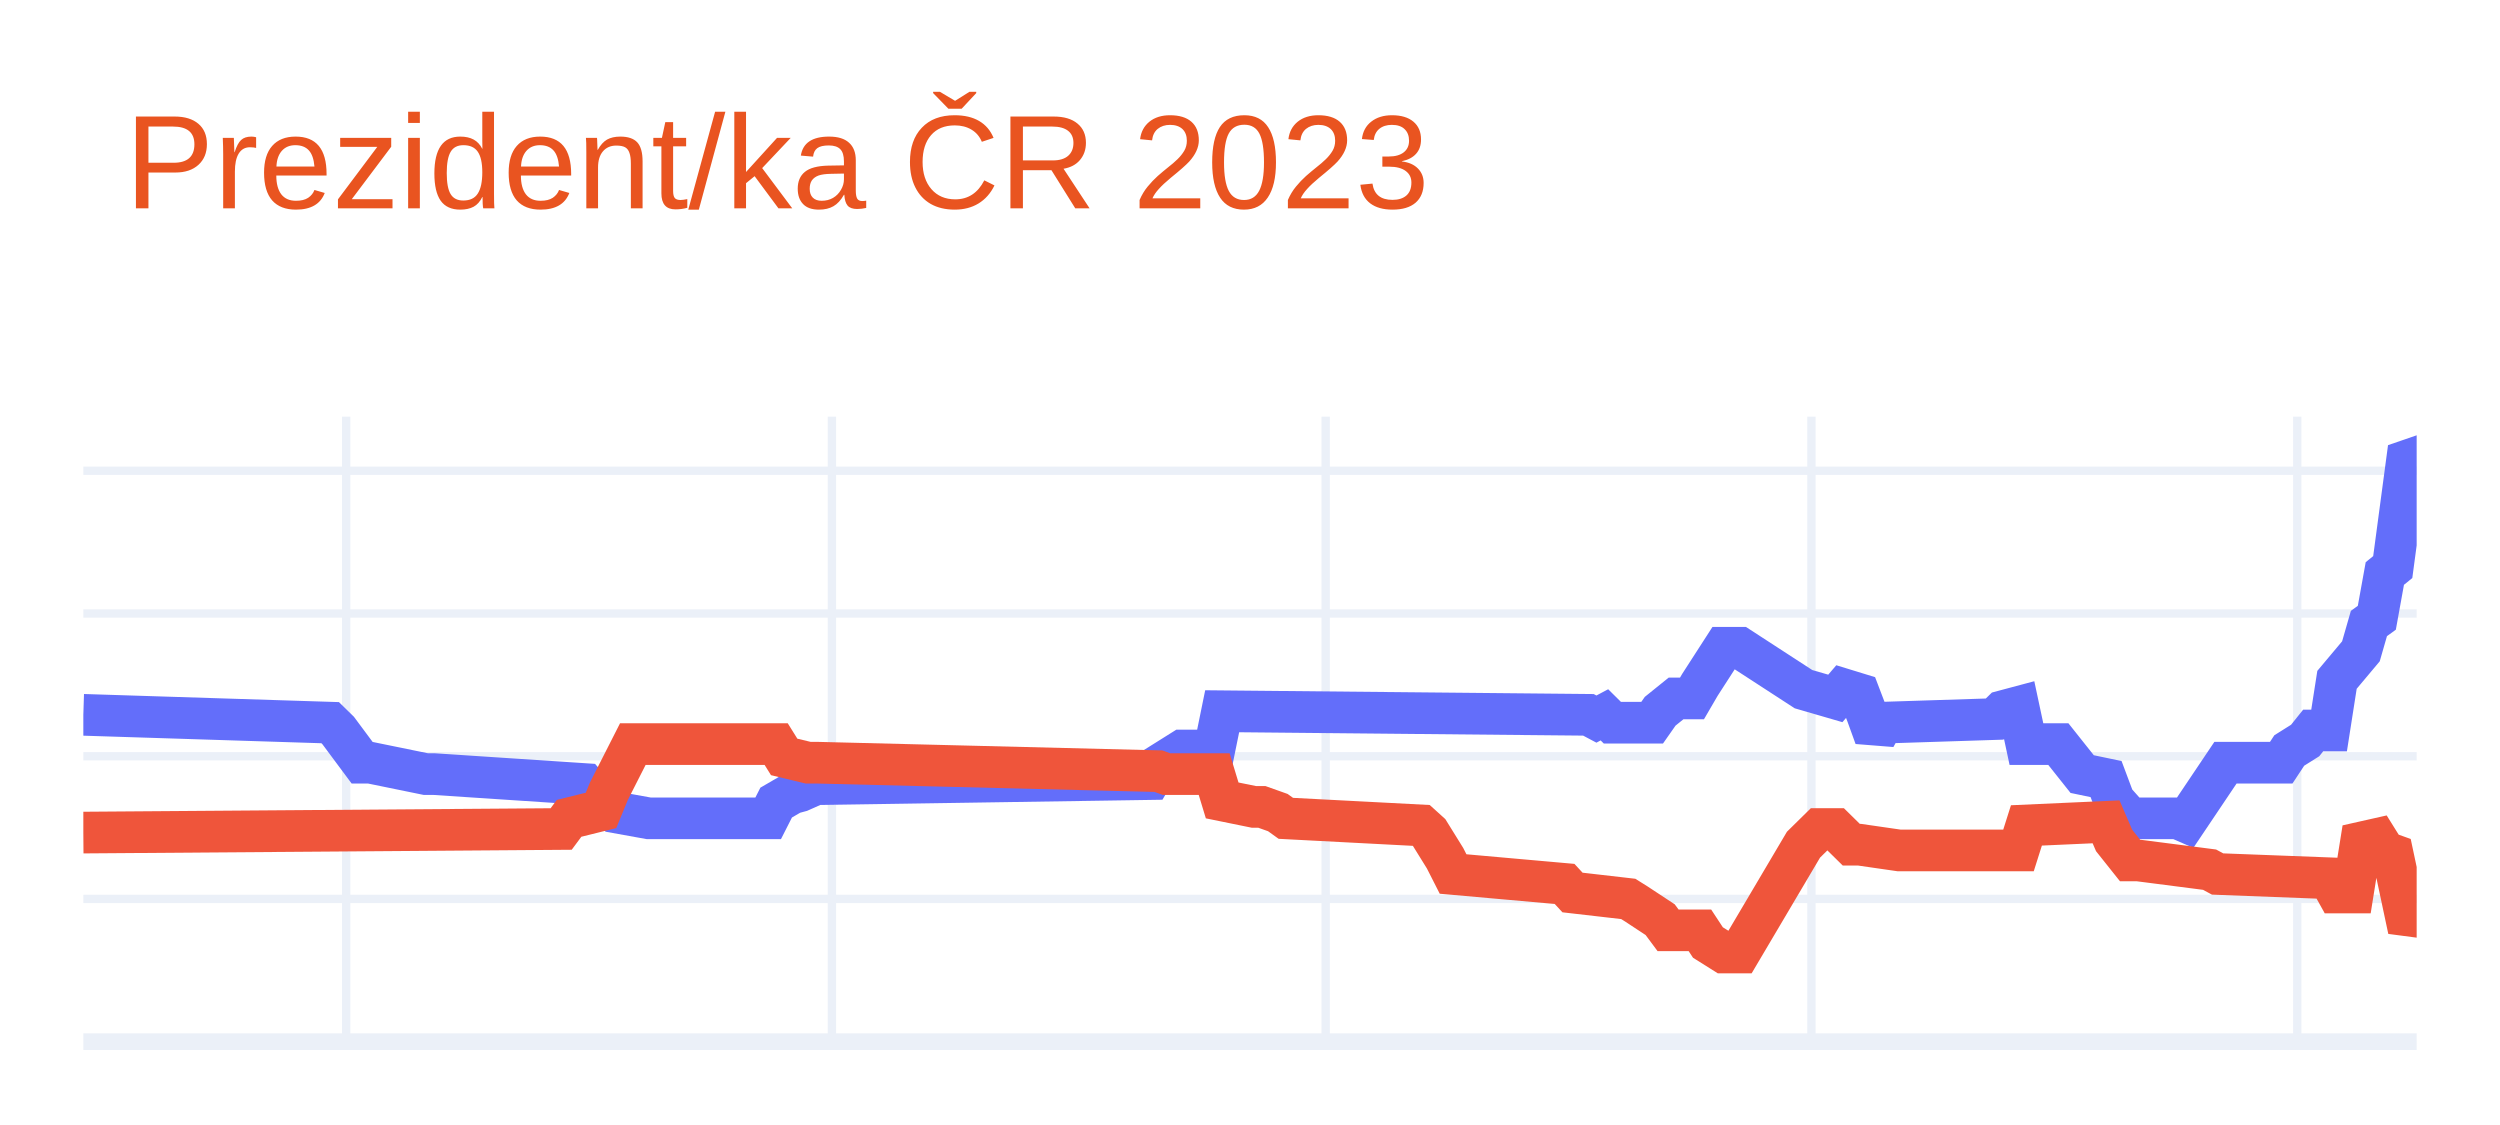
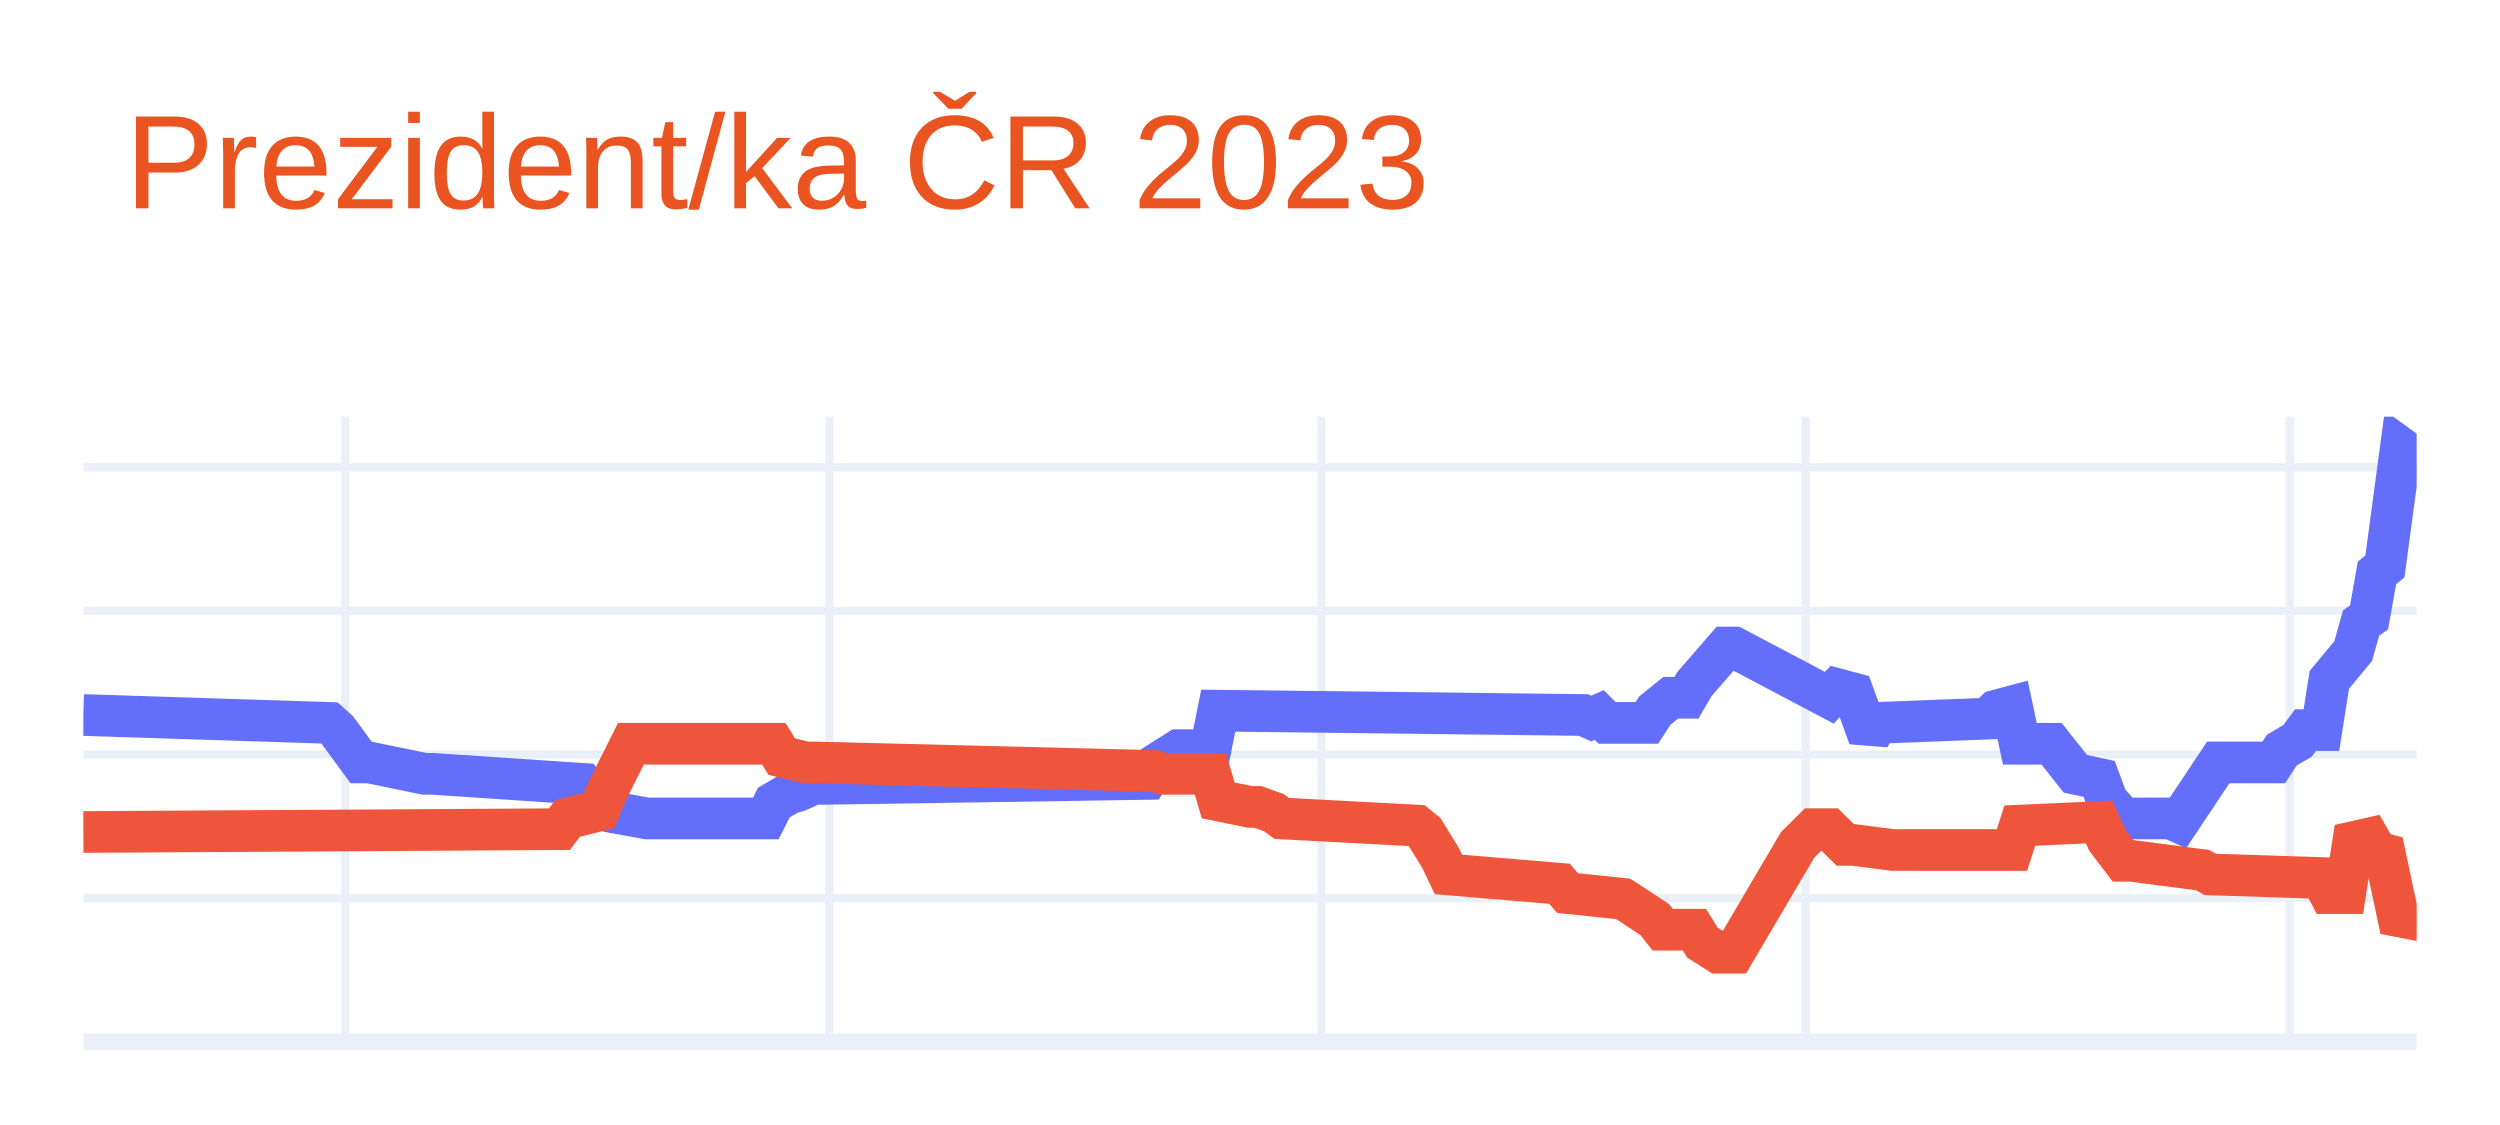
<svg xmlns="http://www.w3.org/2000/svg" class="main-svg" width="300" height="135" style="" viewBox="0 0 300 135">
  <rect x="0" y="0" width="300" height="135" style="fill: rgb(255, 255, 255); fill-opacity: 1;" />
-   <defs id="defs-6694fa">
+   <defs id="defs-86833e">
    <g class="clips">
-       <clipPath id="clip6694faxyplot" class="plotclip">
+       <clipPath id="clip86833exyplot" class="plotclip">
        <rect width="280" height="75" />
      </clipPath>
-       <clipPath class="axesclip" id="clip6694fax">
+       <clipPath class="axesclip" id="clip86833ex">
        <rect x="10" y="0" width="280" height="135" />
      </clipPath>
-       <clipPath class="axesclip" id="clip6694fay">
+       <clipPath class="axesclip" id="clip86833ey">
        <rect x="0" y="50" width="300" height="75" />
      </clipPath>
-       <clipPath class="axesclip" id="clip6694faxy">
+       <clipPath class="axesclip" id="clip86833exy">
        <rect x="10" y="50" width="280" height="75" />
      </clipPath>
    </g>
    <g class="gradients" />
    <g class="patterns" />
  </defs>
  <g class="bglayer" />
  <g class="layer-below">
    <g class="imagelayer" />
    <g class="shapelayer" />
  </g>
  <g class="cartesianlayer">
    <g class="subplot xy">
      <g class="layer-subplot">
        <g class="shapelayer" />
        <g class="imagelayer" />
      </g>
      <g class="minor-gridlayer">
        <g class="x" />
        <g class="y" />
      </g>
      <g class="gridlayer">
        <g class="x">
-           <path class="xgrid crisp" transform="translate(41.54,0)" d="M0,50v75" style="stroke: rgb(235, 240, 248); stroke-opacity: 1; stroke-width: 1px;" />
-           <path class="xgrid crisp" transform="translate(99.83,0)" d="M0,50v75" style="stroke: rgb(235, 240, 248); stroke-opacity: 1; stroke-width: 1px;" />
-           <path class="xgrid crisp" transform="translate(159.08,0)" d="M0,50v75" style="stroke: rgb(235, 240, 248); stroke-opacity: 1; stroke-width: 1px;" />
-           <path class="xgrid crisp" transform="translate(217.37,0)" d="M0,50v75" style="stroke: rgb(235, 240, 248); stroke-opacity: 1; stroke-width: 1px;" />
-           <path class="xgrid crisp" transform="translate(275.67,0)" d="M0,50v75" style="stroke: rgb(235, 240, 248); stroke-opacity: 1; stroke-width: 1px;" />
+           <path class="xgrid crisp" transform="translate(41.43,0)" d="M0,50v75" style="stroke: rgb(235, 240, 248); stroke-opacity: 1; stroke-width: 1px;" />
+           <path class="xgrid crisp" transform="translate(99.52,0)" d="M0,50v75" style="stroke: rgb(235, 240, 248); stroke-opacity: 1; stroke-width: 1px;" />
+           <path class="xgrid crisp" transform="translate(158.57,0)" d="M0,50v75" style="stroke: rgb(235, 240, 248); stroke-opacity: 1; stroke-width: 1px;" />
+           <path class="xgrid crisp" transform="translate(216.67,0)" d="M0,50v75" style="stroke: rgb(235, 240, 248); stroke-opacity: 1; stroke-width: 1px;" />
+           <path class="xgrid crisp" transform="translate(274.76,0)" d="M0,50v75" style="stroke: rgb(235, 240, 248); stroke-opacity: 1; stroke-width: 1px;" />
        </g>
        <g class="y">
-           <path class="ygrid crisp" transform="translate(0,107.87)" d="M10,0h280" style="stroke: rgb(235, 240, 248); stroke-opacity: 1; stroke-width: 1px;" />
-           <path class="ygrid crisp" transform="translate(0,90.75)" d="M10,0h280" style="stroke: rgb(235, 240, 248); stroke-opacity: 1; stroke-width: 1px;" />
-           <path class="ygrid crisp" transform="translate(0,73.62)" d="M10,0h280" style="stroke: rgb(235, 240, 248); stroke-opacity: 1; stroke-width: 1px;" />
-           <path class="ygrid crisp" transform="translate(0,56.49)" d="M10,0h280" style="stroke: rgb(235, 240, 248); stroke-opacity: 1; stroke-width: 1px;" />
+           <path class="ygrid crisp" transform="translate(0,107.77)" d="M10,0h280" style="stroke: rgb(235, 240, 248); stroke-opacity: 1; stroke-width: 1px;" />
+           <path class="ygrid crisp" transform="translate(0,90.54)" d="M10,0h280" style="stroke: rgb(235, 240, 248); stroke-opacity: 1; stroke-width: 1px;" />
+           <path class="ygrid crisp" transform="translate(0,73.31)" d="M10,0h280" style="stroke: rgb(235, 240, 248); stroke-opacity: 1; stroke-width: 1px;" />
+           <path class="ygrid crisp" transform="translate(0,56.08)" d="M10,0h280" style="stroke: rgb(235, 240, 248); stroke-opacity: 1; stroke-width: 1px;" />
        </g>
      </g>
      <g class="zerolinelayer">
        <path class="yzl zl crisp" transform="translate(0,125)" d="M10,0h280" style="stroke: rgb(235, 240, 248); stroke-opacity: 1; stroke-width: 2px;" />
      </g>
      <path class="xlines-below" />
      <path class="ylines-below" />
      <g class="overlines-below" />
      <g class="xaxislayer-below" />
      <g class="yaxislayer-below" />
      <g class="overaxes-below" />
-       <g class="plot" transform="translate(10,50)" clip-path="url(#clip6694faxyplot)">
+       <g class="plot" transform="translate(10,50)" clip-path="url(#clip86833exyplot)">
        <g class="scatterlayer mlayer">
-           <g class="trace scatter trace129639" style="stroke-miterlimit: 2; opacity: 1;">
+           <g class="trace scatter trace2248c2" style="stroke-miterlimit: 2; opacity: 1;">
            <g class="fills" />
            <g class="errorbars" />
            <g class="lines">
-               <path class="js-line" d="M0,35.78L29.62,36.72L30.58,37.66L33.45,41.52L34.4,41.52L41.09,42.89L42.05,42.89L60.2,44.09L61.16,45.2L63.07,46.31L64.03,47.51L67.85,48.2L68.81,48.2L82.18,48.2L83.14,46.31L85.05,45.2L86.01,44.94L87.92,44.09L88.87,44.09L128.05,43.49L129.01,41.86L131.88,40.06L132.83,40.06L135.7,40.06L136.66,35.35L180.61,35.78L181.57,36.29L182.53,35.78L183.48,36.72L188.26,36.72L189.22,35.35L191.13,33.81L192.08,33.81L193.04,33.81L193.99,32.18L196.86,27.73L197.82,27.73L198.77,27.73L206.42,32.7L210.24,33.81L211.19,32.7L213.11,33.29L214.06,35.78L215.02,38.43L215.97,36.72L229.35,36.29L230.31,35.35L232.22,34.84L233.17,39.29L237,39.29L239.86,42.89L242.73,43.49L243.69,46.05L245.6,48.2L246.55,48.2L251.33,48.2L252.29,48.62L257.06,41.52L258.02,41.52L263.75,41.52L264.71,40.06L266.62,38.86L267.58,37.66L269.49,37.66L270.44,31.58L273.31,28.16L274.27,24.82L275.22,24.13L276.18,18.82L277.13,18.05L279.04,3.75L280,4.69" style="vector-effect: non-scaling-stroke; fill: none; stroke: rgb(99, 110, 250); stroke-opacity: 1; stroke-width: 5px; opacity: 1;" />
+               <path class="js-line" d="M0,35.8L29.52,36.75L30.48,37.61L33.33,41.49L34.29,41.49L40.95,42.86L41.9,42.86L60,44.07L60.95,45.19L62.86,46.31L63.81,47.52L67.62,48.21L68.57,48.21L81.9,48.21L82.86,46.31L84.76,45.19L85.71,44.93L87.62,44.07L88.57,44.07L127.62,43.47L128.57,41.83L131.43,40.02L132.38,40.02L135.24,40.02L136.19,35.28L180,35.8L180.95,36.23L181.9,35.8L182.86,36.75L187.62,36.75L188.57,35.28L190.48,33.73L191.43,33.73L192.38,33.73L193.33,32.09L197.14,27.7L198.1,27.7L209.52,33.73L210.48,32.7L212.38,33.21L213.33,35.8L214.29,38.47L215.24,36.75L228.57,36.23L229.52,35.28L231.43,34.77L232.38,39.25L236.19,39.25L239.05,42.86L241.9,43.47L242.86,46.05L244.76,48.21L245.71,48.21L250.48,48.21L251.43,48.64L256.19,41.49L257.14,41.49L262.86,41.49L263.81,40.02L265.71,38.9L266.67,37.61L268.57,37.61L269.52,31.58L272.38,28.13L273.33,24.77L274.29,24.08L275.24,18.74L276.19,17.97L278.1,3.75L280,5.13" style="vector-effect: non-scaling-stroke; fill: none; stroke: rgb(99, 110, 250); stroke-opacity: 1; stroke-width: 5px; opacity: 1;" />
            </g>
            <g class="points" />
            <g class="text" />
          </g>
-           <g class="trace scatter trace76340e" style="stroke-miterlimit: 2; opacity: 1;">
+           <g class="trace scatter trace997295" style="stroke-miterlimit: 2; opacity: 1;">
            <g class="fills" />
            <g class="errorbars" />
            <g class="lines">
-               <path class="js-line" d="M0,49.91L57.34,49.48L58.29,48.2L62.12,47.25L63.07,44.94L65.94,39.29L66.89,39.29L83.14,39.29L84.1,40.83L86.96,41.52L87.92,41.52L129.01,42.54L129.97,42.89L135.7,42.89L136.66,46.05L140.48,46.83L141.43,46.83L143.34,47.51L144.3,48.2L160.55,49.05L161.5,49.91L163.41,52.99L164.37,54.88L177.75,56.07L178.7,57.1L185.39,57.87L186.35,58.47L189.22,60.36L190.17,61.64L193.99,61.64L194.95,63.1L196.86,64.3L197.82,64.3L198.77,64.3L206.42,51.36L208.33,49.48L210.24,49.48L212.15,51.36L213.11,51.36L217.88,52.05L218.84,52.05L232.22,52.05L233.17,49.05L242.73,48.62L243.69,50.85L245.6,53.25L246.55,53.25L255.15,54.36L256.11,54.88L269.49,55.39L270.44,57.1L272.35,57.1L273.31,51.11L275.22,50.68L276.18,52.22L277.13,52.56L279.04,61.55L280,59.67" style="vector-effect: non-scaling-stroke; fill: none; stroke: rgb(239, 85, 59); stroke-opacity: 1; stroke-width: 5px; opacity: 1;" />
+               <path class="js-line" d="M0,49.84L57.14,49.5L58.1,48.21L61.9,47.26L62.86,44.93L65.71,39.25L66.67,39.25L82.86,39.25L83.81,40.8L86.67,41.49L87.62,41.49L128.57,42.52L129.52,42.86L135.24,42.86L136.19,46.05L140,46.83L140.95,46.83L142.86,47.52L143.81,48.21L160,49.07L160.95,49.84L162.86,52.94L163.81,54.93L177.14,56.05L178.1,57.17L184.76,57.86L185.71,58.46L188.57,60.35L189.52,61.56L193.33,61.56L194.29,63.11L196.19,64.32L197.14,64.32L198.1,64.32L205.71,51.39L207.62,49.5L209.52,49.5L211.43,51.39L212.38,51.39L217.14,52L218.1,52L231.43,52L232.38,49.07L241.9,48.64L242.86,50.79L244.76,53.29L245.71,53.29L254.29,54.41L255.24,54.93L268.57,55.36L269.52,57.17L271.43,57.17L272.38,51.05L274.29,50.62L275.24,52.26L276.19,52.51L278.1,61.56L280,58.72" style="vector-effect: non-scaling-stroke; fill: none; stroke: rgb(239, 85, 59); stroke-opacity: 1; stroke-width: 5px; opacity: 1;" />
            </g>
            <g class="points" />
            <g class="text" />
          </g>
        </g>
      </g>
      <g class="overplot" />
      <path class="xlines-above crisp" d="M0,0" style="fill: none;" />
      <path class="ylines-above crisp" d="M0,0" style="fill: none;" />
      <g class="overlines-above" />
      <g class="xaxislayer-above" />
      <g class="yaxislayer-above" />
      <g class="overaxes-above" />
    </g>
  </g>
  <g class="polarlayer" />
  <g class="smithlayer" />
  <g class="ternarylayer" />
  <g class="geolayer" />
  <g class="funnelarealayer" />
  <g class="pielayer" />
  <g class="iciclelayer" />
  <g class="treemaplayer" />
  <g class="sunburstlayer" />
  <g class="glimages" />
-   <defs id="topdefs-6694fa">
+   <defs id="topdefs-86833e">
    <g class="clips" />
  </defs>
  <g class="layer-above">
    <g class="imagelayer" />
    <g class="shapelayer" />
  </g>
  <g class="infolayer">
    <g class="g-gtitle">
      <text class="gtitle" x="15" y="25" text-anchor="start" dy="0em" style="font-family: Ubuntu, verdana, arial, sans-serif; font-size: 16px; fill: rgb(233, 84, 32); opacity: 1; font-weight: normal; white-space: pre;">Prezident/ka ČR 2023</text>
    </g>
    <g class="g-xtitle" />
    <g class="g-ytitle" />
  </g>
</svg>
